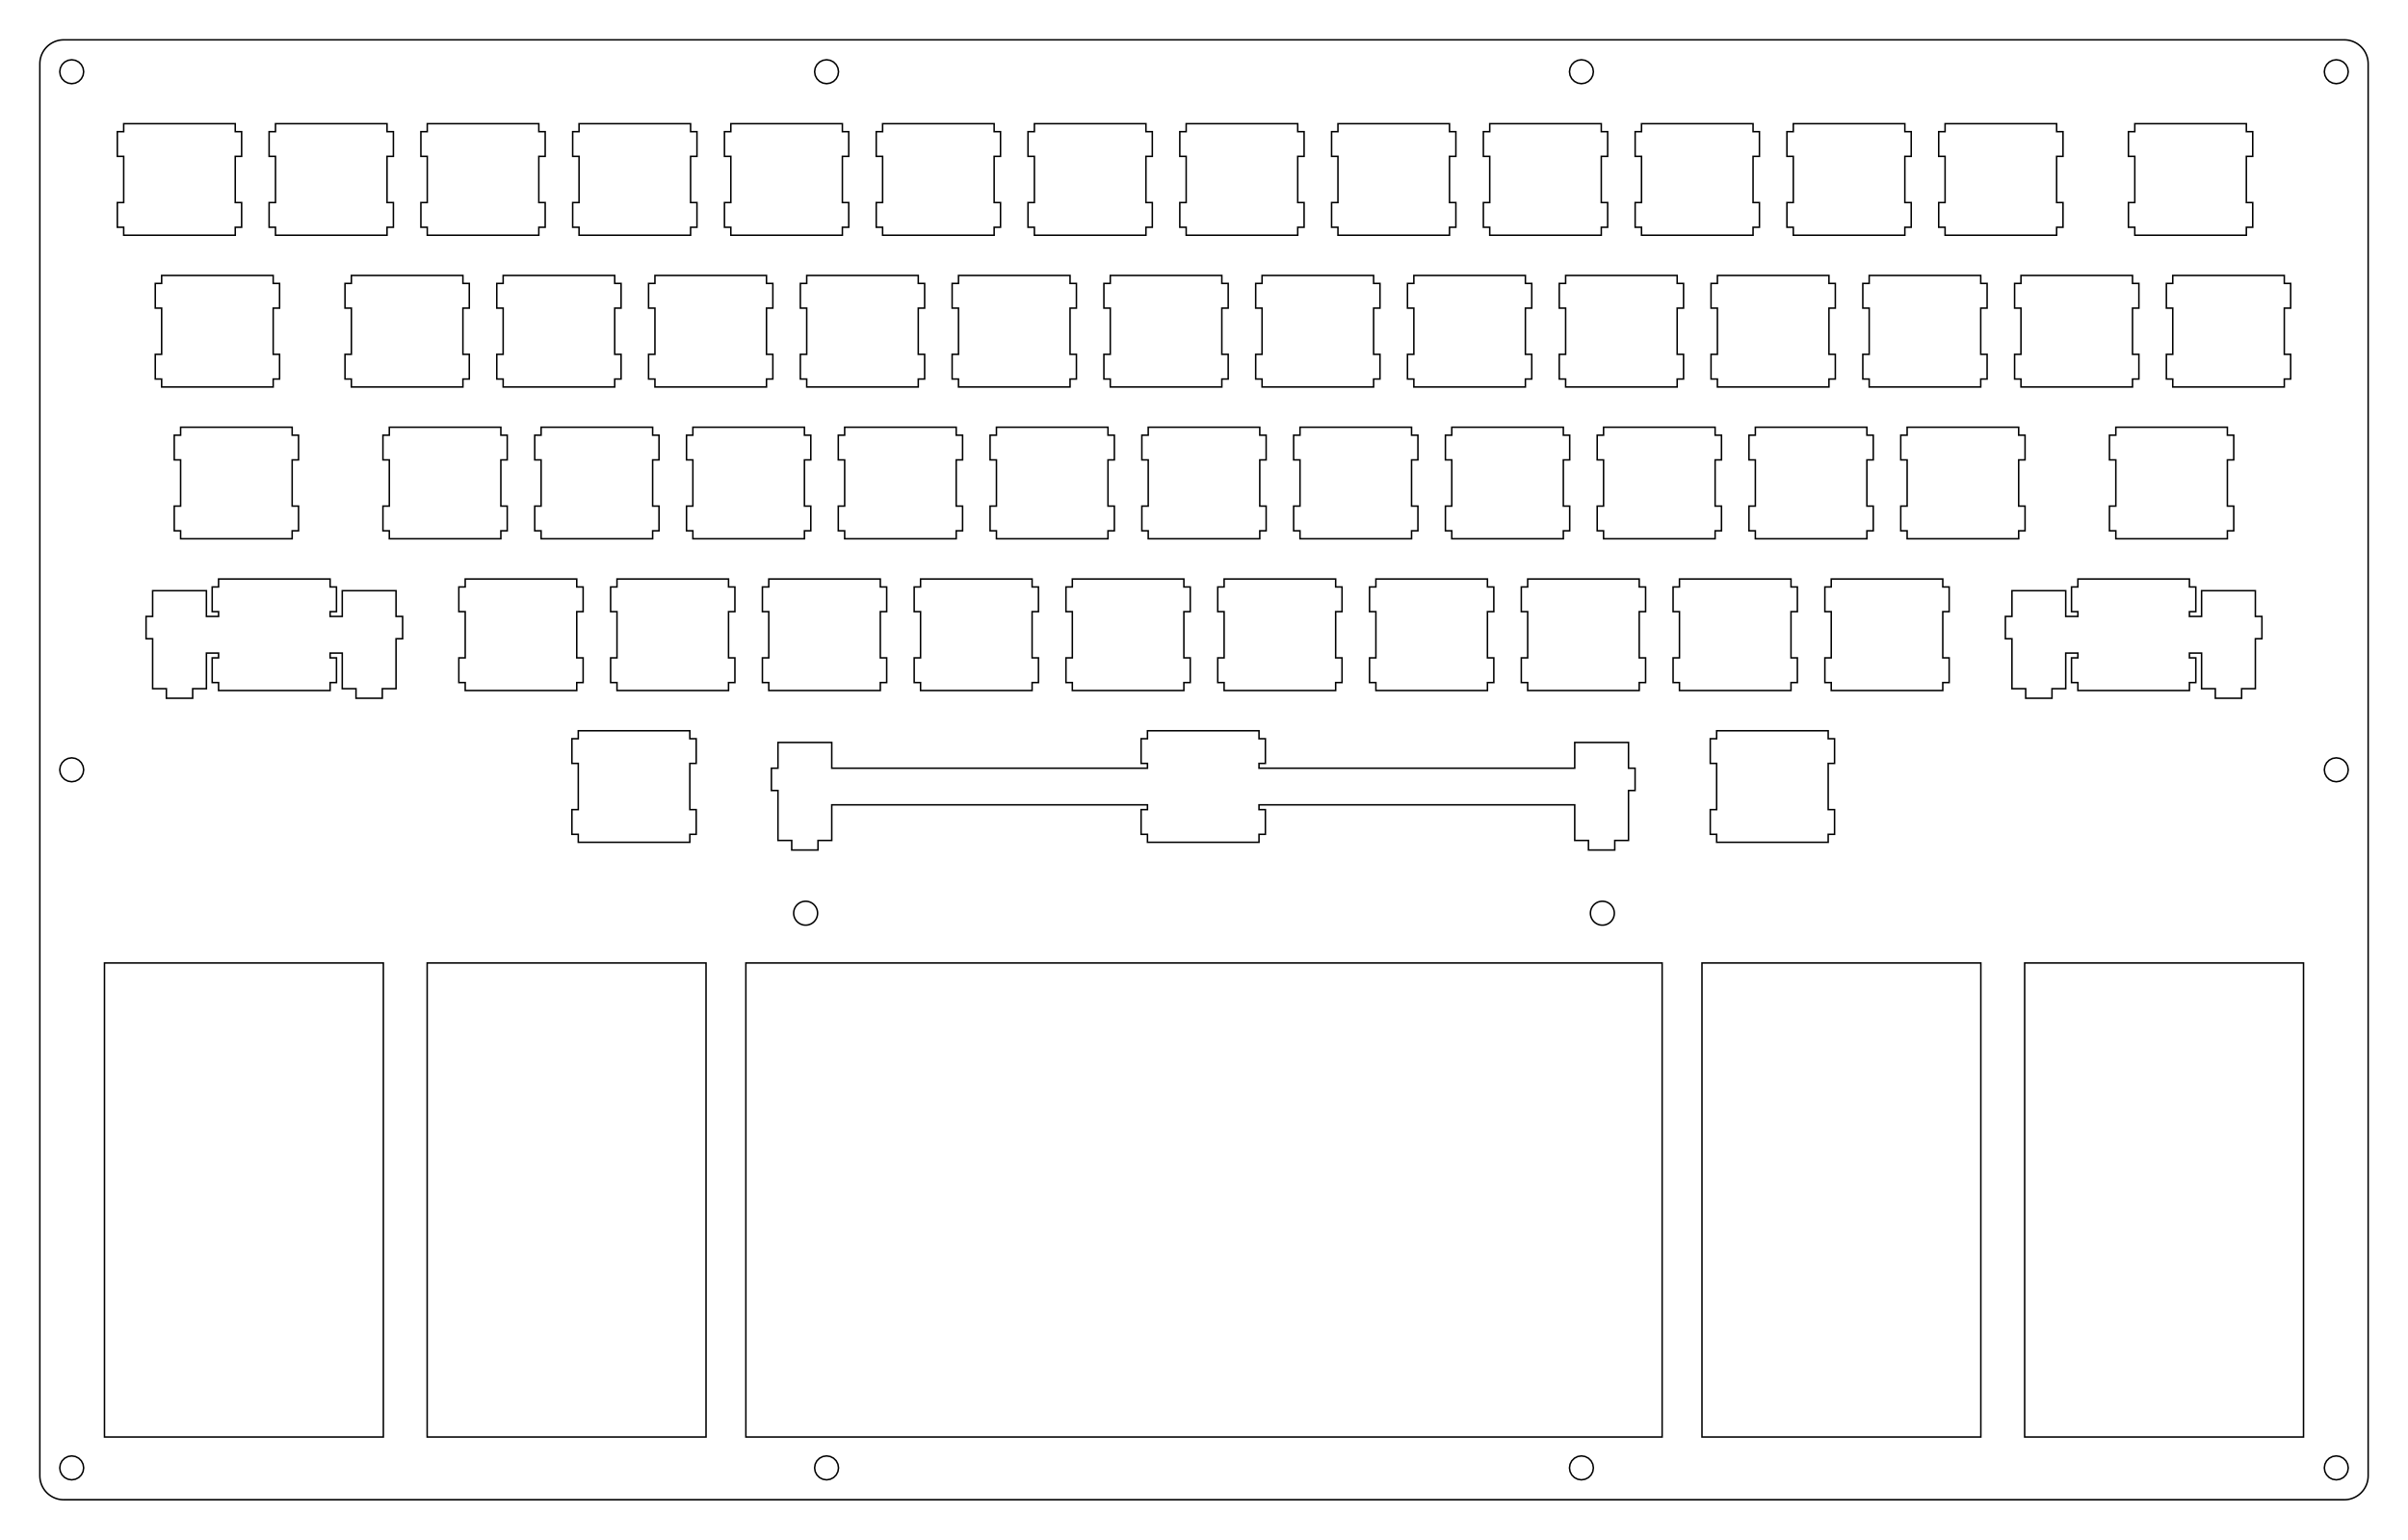
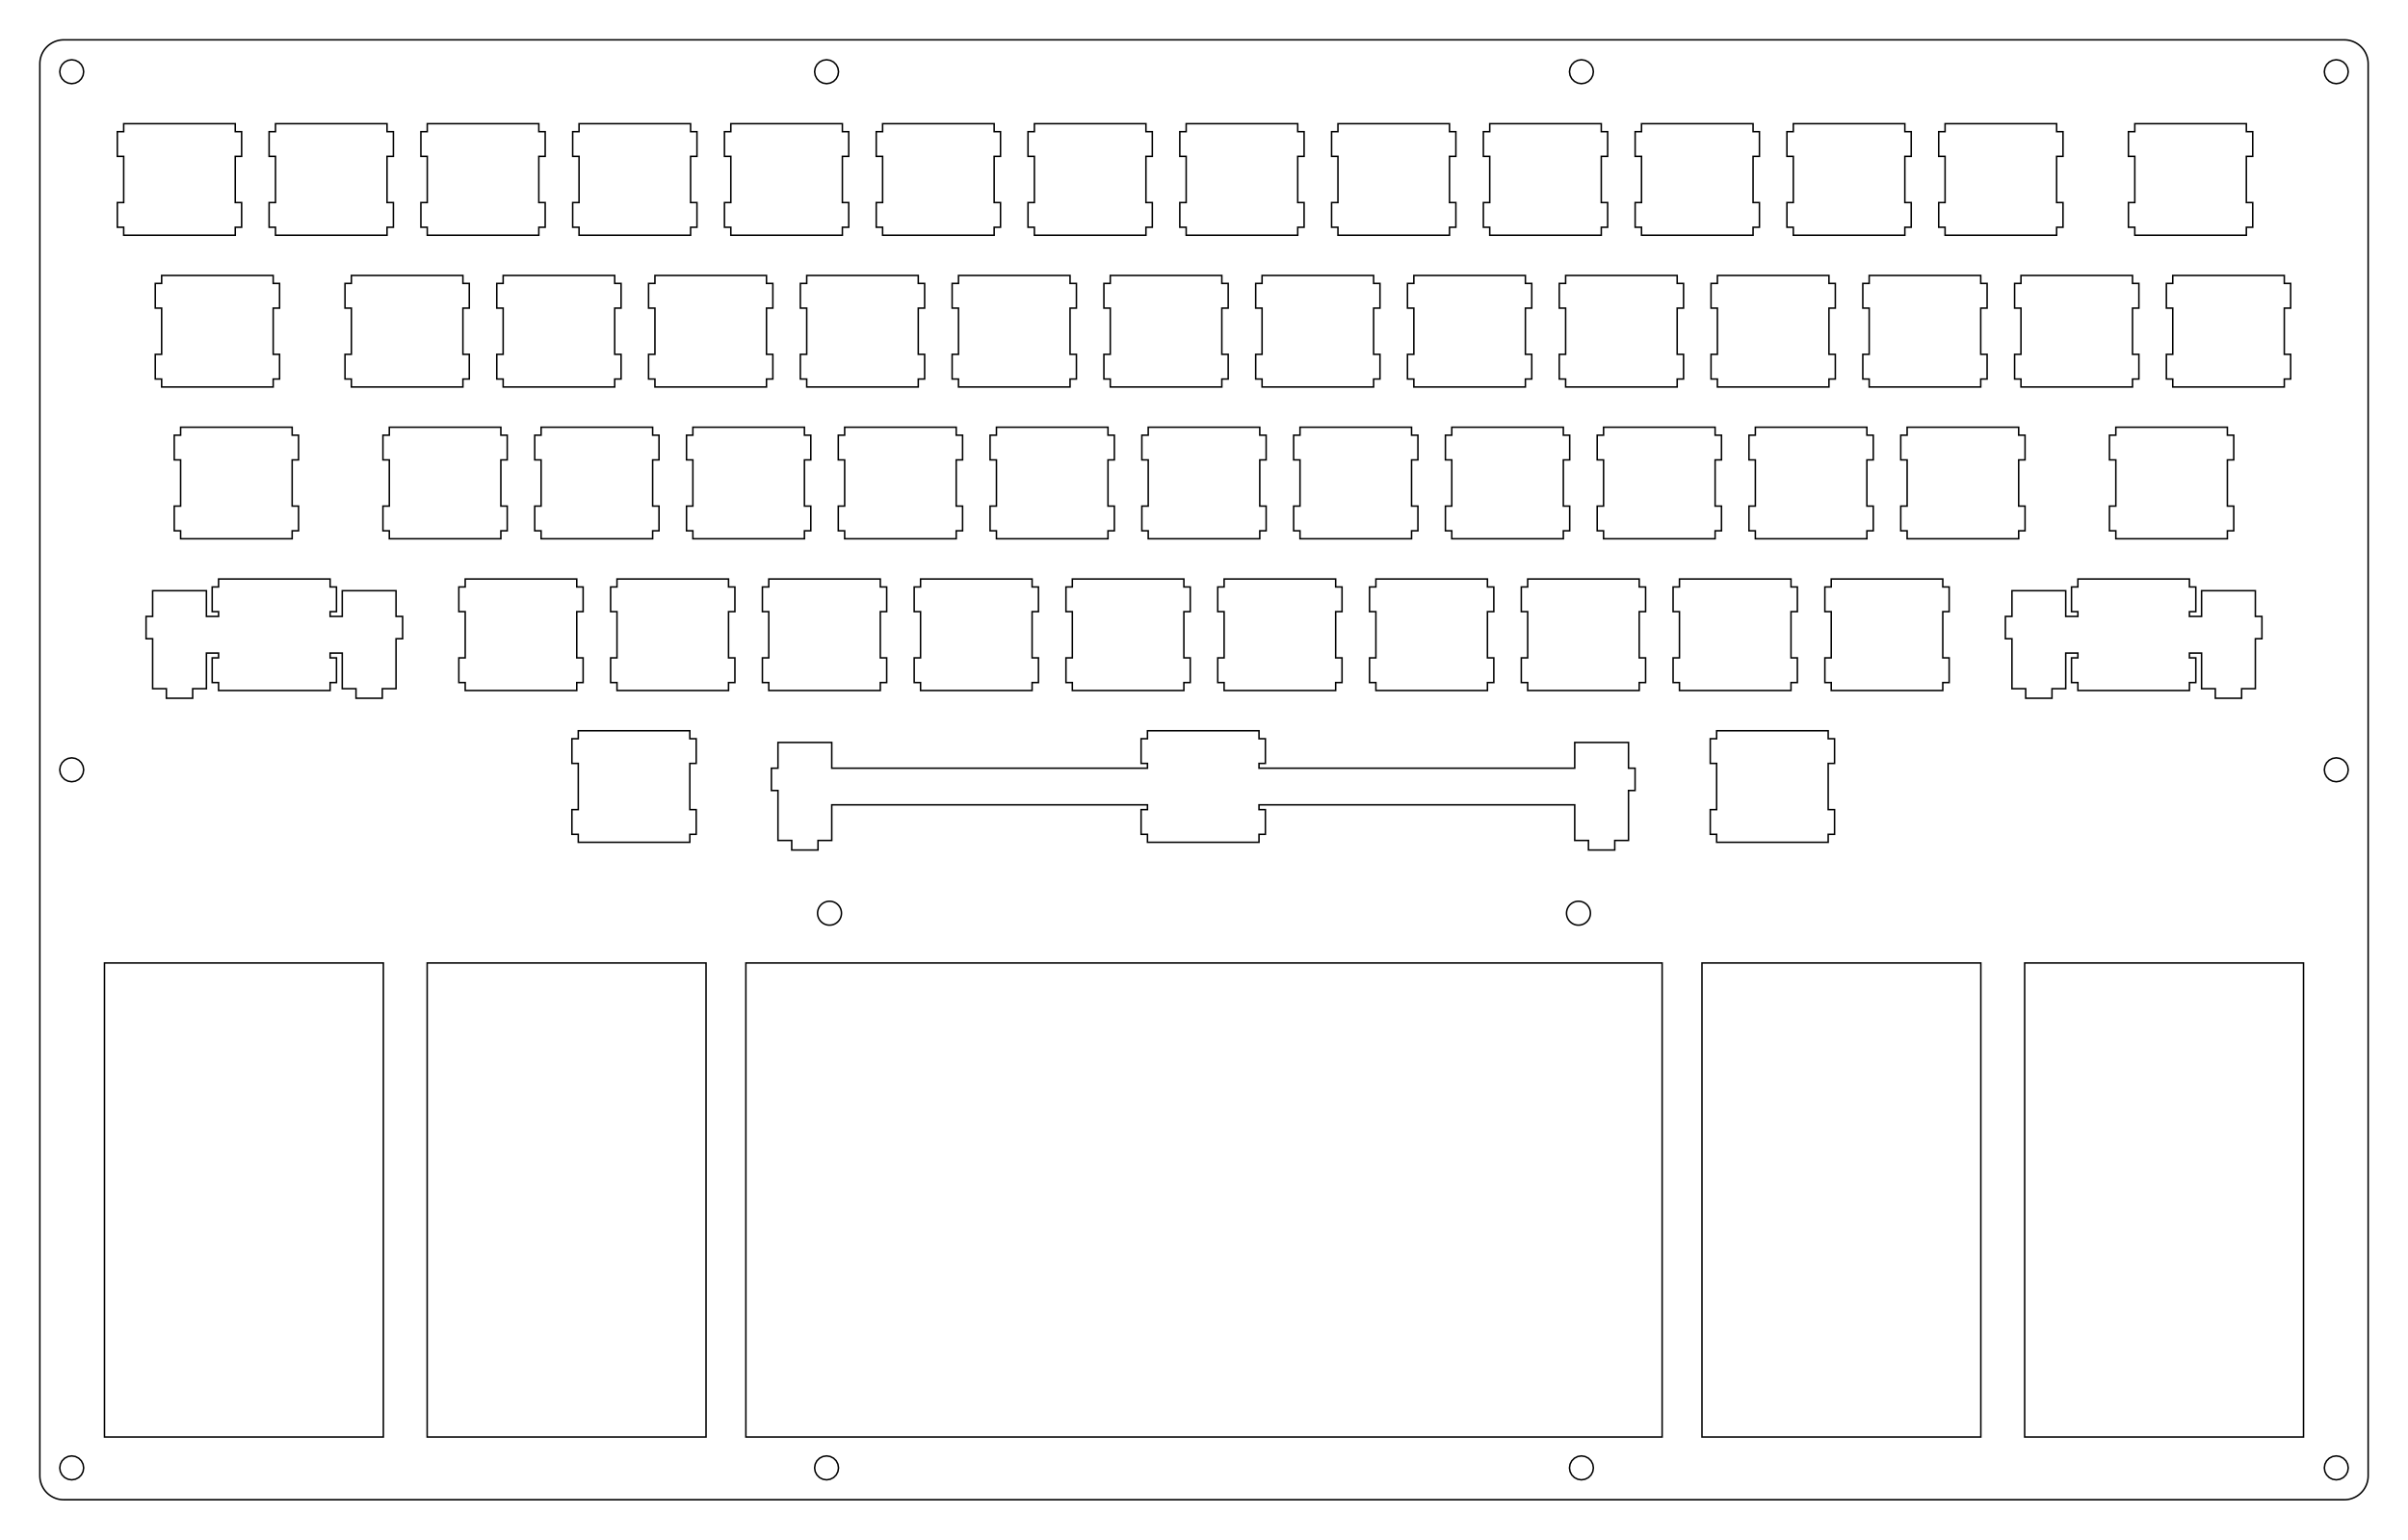
<svg xmlns="http://www.w3.org/2000/svg" width="302.227mm" height="193.252mm" viewBox="0.000 0.000 302.227 193.252">
  <polygon points="294.227,5.001 294.462,5.010 294.696,5.037 294.927,5.083 295.154,5.147 295.375,5.229 295.588,5.327 295.794,5.443 295.990,5.573 296.175,5.719 296.348,5.879 296.508,6.052 296.654,6.237 296.784,6.433 296.900,6.639 296.998,6.852 297.080,7.073 297.144,7.300 297.190,7.531 297.217,7.765 297.227,8.001 297.227,185.251 297.217,185.487 297.190,185.721 297.144,185.952 297.080,186.179 296.998,186.400 296.900,186.613 296.784,186.819 296.654,187.015 296.508,187.200 296.348,187.373 296.175,187.533 295.990,187.679 295.794,187.809 295.588,187.925 295.375,188.023 295.154,188.105 294.927,188.169 294.696,188.215 294.462,188.242 294.227,188.252 8.001,188.251 7.765,188.242 7.531,188.215 7.300,188.169 7.073,188.105 6.852,188.023 6.639,187.925 6.433,187.809 6.237,187.679 6.052,187.533 5.879,187.373 5.719,187.200 5.573,187.015 5.443,186.819 5.327,186.613 5.229,186.400 5.147,186.179 5.083,185.952 5.037,185.721 5.010,185.487 5.000,185.251 5.001,8.001 5.010,7.765 5.037,7.531 5.083,7.300 5.147,7.073 5.229,6.852 5.327,6.639 5.443,6.433 5.573,6.237 5.719,6.052 5.879,5.879 6.052,5.719 6.237,5.573 6.433,5.443 6.639,5.327 6.852,5.229 7.073,5.147 7.300,5.083 7.531,5.037 7.765,5.010 8.001,5.000" style="fill:none;stroke-width:0.05mm;stroke:black" />
  <polygon points="292.763,182.825 292.345,183.038 292.013,183.370 291.800,183.788 291.727,184.252 291.800,184.715 292.013,185.133 292.345,185.465 292.763,185.678 293.227,185.752 293.690,185.678 294.108,185.465 294.440,185.133 294.653,184.715 294.727,184.252 294.653,183.788 294.440,183.370 294.108,183.038 293.690,182.825 293.227,182.751" style="fill:none;stroke-width:0.05mm;stroke:black" />
  <polygon points="198.021,182.825 197.603,183.038 197.271,183.370 197.058,183.788 196.985,184.252 197.058,184.715 197.271,185.133 197.603,185.465 198.021,185.678 198.485,185.752 198.948,185.678 199.366,185.465 199.698,185.133 199.911,184.715 199.985,184.252 199.911,183.788 199.698,183.370 199.366,183.038 198.948,182.825 198.485,182.751" style="fill:none;stroke-width:0.05mm;stroke:black" />
  <polygon points="103.279,182.825 102.861,183.038 102.529,183.370 102.316,183.788 102.243,184.252 102.316,184.715 102.529,185.133 102.861,185.465 103.279,185.678 103.743,185.752 104.206,185.678 104.624,185.465 104.956,185.133 105.169,184.715 105.243,184.252 105.169,183.788 104.956,183.370 104.624,183.038 104.206,182.825 103.743,182.751" style="fill:none;stroke-width:0.05mm;stroke:black" />
  <polygon points="8.537,182.825 8.119,183.038 7.787,183.370 7.574,183.788 7.501,184.252 7.574,184.715 7.787,185.133 8.119,185.465 8.537,185.678 9.001,185.752 9.464,185.678 9.882,185.465 10.214,185.133 10.427,184.715 10.501,184.252 10.427,183.788 10.214,183.370 9.882,183.038 9.464,182.825 9.001,182.751" style="fill:none;stroke-width:0.05mm;stroke:black" />
  <polygon points="93.614,120.876 93.614,180.376 208.614,180.376 208.614,120.876" style="fill:none;stroke-width:0.05mm;stroke:black" />
  <polygon points="13.114,120.876 13.114,180.376 48.114,180.376 48.114,120.876" style="fill:none;stroke-width:0.05mm;stroke:black" />
  <polygon points="53.614,120.876 53.614,180.376 88.614,180.376 88.614,120.876" style="fill:none;stroke-width:0.05mm;stroke:black" />
  <polygon points="213.614,120.876 213.614,180.376 248.614,180.376 248.614,120.876" style="fill:none;stroke-width:0.05mm;stroke:black" />
  <polygon points="254.114,120.876 254.114,180.376 289.114,180.376 289.114,120.876" style="fill:none;stroke-width:0.05mm;stroke:black" />
-   <polygon points="100.996,113.131 100.879,113.144 100.763,113.167 100.650,113.199 100.539,113.240 100.433,113.289 100.330,113.347 100.232,113.412 100.139,113.485 100.053,113.565 99.973,113.652 99.900,113.744 99.835,113.842 99.777,113.945 99.728,114.052 99.687,114.162 99.655,114.276 99.632,114.391 99.618,114.508 99.614,114.626 99.618,114.744 99.632,114.861 99.655,114.976 99.687,115.090 99.728,115.200 99.777,115.307 99.835,115.410 99.900,115.508 99.973,115.600 100.053,115.687 100.139,115.767 100.232,115.840 100.330,115.905 100.433,115.963 100.539,116.012 100.650,116.053 100.763,116.085 100.879,116.108 100.996,116.121 101.114,116.126 101.231,116.121 101.348,116.108 101.464,116.085 101.577,116.053 101.688,116.012 101.794,115.963 101.897,115.905 101.995,115.840 102.088,115.767 102.174,115.687 102.254,115.600 102.327,115.508 102.392,115.410 102.450,115.307 102.499,115.200 102.540,115.090 102.572,114.976 102.595,114.861 102.609,114.744 102.614,114.626 102.609,114.508 102.595,114.391 102.572,114.276 102.540,114.162 102.499,114.052 102.450,113.945 102.392,113.842 102.327,113.744 102.254,113.652 102.174,113.565 102.088,113.485 101.995,113.412 101.897,113.347 101.794,113.289 101.688,113.240 101.577,113.199 101.464,113.167 101.348,113.144 101.231,113.131 101.114,113.126" style="fill:none;stroke-width:0.05mm;stroke:black" />
-   <polygon points="200.996,113.131 200.879,113.144 200.763,113.167 200.650,113.199 200.539,113.240 200.433,113.289 200.330,113.347 200.232,113.412 200.139,113.485 200.053,113.565 199.973,113.652 199.900,113.744 199.835,113.842 199.777,113.945 199.728,114.052 199.687,114.162 199.655,114.276 199.632,114.391 199.618,114.508 199.614,114.626 199.618,114.744 199.632,114.861 199.655,114.976 199.687,115.090 199.728,115.200 199.777,115.307 199.835,115.410 199.900,115.508 199.973,115.600 200.053,115.687 200.139,115.767 200.232,115.840 200.330,115.905 200.433,115.963 200.539,116.012 200.650,116.053 200.763,116.085 200.879,116.108 200.996,116.121 201.114,116.126 201.231,116.121 201.348,116.108 201.464,116.085 201.577,116.053 201.688,116.012 201.794,115.963 201.897,115.905 201.995,115.840 202.088,115.767 202.174,115.687 202.254,115.600 202.327,115.508 202.392,115.410 202.450,115.307 202.499,115.200 202.540,115.090 202.572,114.976 202.595,114.861 202.609,114.744 202.614,114.626 202.609,114.508 202.595,114.391 202.572,114.276 202.540,114.162 202.499,114.052 202.450,113.945 202.392,113.842 202.327,113.744 202.254,113.652 202.174,113.565 202.088,113.485 201.995,113.412 201.897,113.347 201.794,113.289 201.688,113.240 201.577,113.199 201.464,113.167 201.348,113.144 201.231,113.131 201.114,113.126" style="fill:none;stroke-width:0.05mm;stroke:black" />
+   <polygon points="103.996,113.131 103.879,113.144 103.763,113.167 103.650,113.199 103.539,113.240 103.433,113.289 103.330,113.347 103.232,113.412 103.139,113.485 103.053,113.565 102.973,113.652 102.900,113.744 102.835,113.842 102.777,113.945 102.728,114.052 102.687,114.162 102.655,114.276 102.632,114.391 102.618,114.508 102.614,114.626 102.618,114.744 102.632,114.861 102.655,114.976 102.687,115.090 102.728,115.200 102.777,115.307 102.835,115.410 102.900,115.508 102.973,115.600 103.053,115.687 103.139,115.767 103.232,115.840 103.330,115.905 103.433,115.963 103.539,116.012 103.650,116.053 103.763,116.085 103.879,116.108 103.996,116.121 104.114,116.126 104.231,116.121 104.348,116.108 104.464,116.085 104.577,116.053 104.688,116.012 104.794,115.963 104.897,115.905 104.995,115.840 105.088,115.767 105.174,115.687 105.254,115.600 105.327,115.508 105.392,115.410 105.450,115.307 105.499,115.200 105.540,115.090 105.572,114.976 105.595,114.861 105.609,114.744 105.614,114.626 105.609,114.508 105.595,114.391 105.572,114.276 105.540,114.162 105.499,114.052 105.450,113.945 105.392,113.842 105.327,113.744 105.254,113.652 105.174,113.565 105.088,113.485 104.995,113.412 104.897,113.347 104.794,113.289 104.688,113.240 104.577,113.199 104.464,113.167 104.348,113.144 104.231,113.131 104.114,113.126" style="fill:none;stroke-width:0.05mm;stroke:black" />
+   <polygon points="197.996,113.131 197.879,113.144 197.763,113.167 197.650,113.199 197.539,113.240 197.433,113.289 197.330,113.347 197.232,113.412 197.139,113.485 197.053,113.565 196.973,113.652 196.900,113.744 196.835,113.842 196.777,113.945 196.728,114.052 196.687,114.162 196.655,114.276 196.632,114.391 196.618,114.508 196.614,114.626 196.618,114.744 196.632,114.861 196.655,114.976 196.687,115.090 196.728,115.200 196.777,115.307 196.835,115.410 196.900,115.508 196.973,115.600 197.053,115.687 197.139,115.767 197.232,115.840 197.330,115.905 197.433,115.963 197.539,116.012 197.650,116.053 197.763,116.085 197.879,116.108 197.996,116.121 198.114,116.126 198.231,116.121 198.348,116.108 198.464,116.085 198.577,116.053 198.688,116.012 198.794,115.963 198.897,115.905 198.995,115.840 199.088,115.767 199.174,115.687 199.254,115.600 199.327,115.508 199.392,115.410 199.450,115.307 199.499,115.200 199.540,115.090 199.572,114.976 199.595,114.861 199.609,114.744 199.614,114.626 199.609,114.508 199.595,114.391 199.572,114.276 199.540,114.162 199.499,114.052 199.450,113.945 199.392,113.842 199.327,113.744 199.254,113.652 199.174,113.565 199.088,113.485 198.995,113.412 198.897,113.347 198.794,113.289 198.688,113.240 198.577,113.199 198.464,113.167 198.348,113.144 198.231,113.131 198.114,113.126" style="fill:none;stroke-width:0.05mm;stroke:black" />
  <polygon points="144.018,91.726 144.018,92.726 143.218,92.726 143.218,95.825 144.018,95.825 144.018,96.426 104.393,96.426 104.393,93.196 97.643,93.196 97.643,96.426 96.818,96.426 96.818,99.226 97.643,99.226 97.643,105.495 99.368,105.495 99.368,106.696 102.668,106.696 102.668,105.495 104.393,105.495 104.393,101.025 144.018,101.025 144.018,101.626 143.218,101.626 143.218,104.726 144.018,104.726 144.018,105.726 158.018,105.726 158.018,104.726 158.818,104.726 158.818,101.626 158.018,101.626 158.018,101.025 197.643,101.025 197.643,105.495 199.368,105.495 199.368,106.696 202.668,106.696 202.668,105.495 204.393,105.495 204.393,99.226 205.218,99.226 205.218,96.426 204.393,96.426 204.393,93.196 197.643,93.196 197.643,96.426 158.018,96.426 158.018,95.825 158.818,95.825 158.818,92.726 158.018,92.726 158.018,91.726" style="fill:none;stroke-width:0.05mm;stroke:black" />
  <polygon points="72.580,91.726 72.580,92.726 71.780,92.726 71.780,95.825 72.580,95.825 72.580,101.626 71.780,101.626 71.780,104.726 72.580,104.726 72.580,105.726 86.580,105.726 86.580,104.726 87.380,104.726 87.380,101.626 86.580,101.626 86.580,95.825 87.380,95.825 87.380,92.726 86.580,92.726 86.580,91.726" style="fill:none;stroke-width:0.05mm;stroke:black" />
  <polygon points="215.455,91.726 215.455,92.726 214.655,92.726 214.655,95.825 215.455,95.825 215.455,101.626 214.655,101.626 214.655,104.726 215.455,104.726 215.455,105.726 229.455,105.726 229.455,104.726 230.255,104.726 230.255,101.626 229.455,101.626 229.455,95.825 230.255,95.825 230.255,92.726 229.455,92.726 229.455,91.726" style="fill:none;stroke-width:0.05mm;stroke:black" />
  <polygon points="292.763,95.199 292.345,95.412 292.013,95.744 291.800,96.162 291.727,96.626 291.800,97.090 292.013,97.508 292.345,97.840 292.763,98.053 293.227,98.126 293.690,98.053 294.108,97.840 294.440,97.508 294.653,97.090 294.727,96.626 294.653,96.162 294.440,95.744 294.108,95.412 293.690,95.199 293.227,95.126" style="fill:none;stroke-width:0.05mm;stroke:black" />
  <polygon points="8.537,95.199 8.119,95.412 7.787,95.744 7.574,96.162 7.501,96.626 7.574,97.090 7.787,97.508 8.119,97.840 8.537,98.053 9.001,98.126 9.464,98.053 9.882,97.840 10.214,97.508 10.427,97.090 10.501,96.626 10.427,96.162 10.214,95.744 9.882,95.412 9.464,95.199 9.001,95.126" style="fill:none;stroke-width:0.05mm;stroke:black" />
  <polygon points="27.432,72.676 27.432,73.676 26.632,73.676 26.632,76.775 27.432,76.775 27.432,77.376 25.907,77.376 25.907,74.146 19.157,74.146 19.157,77.376 18.332,77.376 18.332,80.176 19.157,80.176 19.157,86.446 20.882,86.446 20.882,87.646 24.182,87.646 24.182,86.446 25.907,86.446 25.907,81.976 27.432,81.976 27.432,82.576 26.632,82.576 26.632,85.676 27.432,85.676 27.432,86.676 41.432,86.676 41.432,85.676 42.232,85.676 42.232,82.576 41.432,82.576 41.432,81.976 42.957,81.976 42.957,86.446 44.682,86.446 44.682,87.646 47.982,87.646 47.982,86.446 49.707,86.446 49.707,80.176 50.532,80.176 50.532,77.376 49.707,77.376 49.707,74.146 42.957,74.146 42.957,77.376 41.432,77.376 41.432,76.775 42.232,76.775 42.232,73.676 41.432,73.676 41.432,72.676" style="fill:none;stroke-width:0.05mm;stroke:black" />
  <polygon points="260.794,72.676 260.794,73.676 259.994,73.676 259.994,76.775 260.794,76.775 260.794,77.376 259.268,77.376 259.268,74.146 252.519,74.146 252.519,77.376 251.694,77.376 251.694,80.176 252.519,80.176 252.519,86.446 254.244,86.446 254.244,87.646 257.544,87.646 257.544,86.446 259.268,86.446 259.268,81.976 260.794,81.976 260.794,82.576 259.994,82.576 259.994,85.676 260.794,85.676 260.794,86.676 274.794,86.676 274.794,85.676 275.594,85.676 275.594,82.576 274.794,82.576 274.794,81.976 276.319,81.976 276.319,86.446 278.044,86.446 278.044,87.646 281.344,87.646 281.344,86.446 283.069,86.446 283.069,80.176 283.894,80.176 283.894,77.376 283.069,77.376 283.069,74.146 276.319,74.146 276.319,77.376 274.794,77.376 274.794,76.775 275.594,76.775 275.594,73.676 274.794,73.676 274.794,72.676" style="fill:none;stroke-width:0.05mm;stroke:black" />
  <polygon points="58.388,72.676 58.388,73.676 57.588,73.676 57.588,76.775 58.388,76.775 58.388,82.576 57.588,82.576 57.588,85.676 58.388,85.676 58.388,86.676 72.388,86.676 72.388,85.676 73.188,85.676 73.188,82.576 72.388,82.576 72.388,76.775 73.188,76.775 73.188,73.676 72.388,73.676 72.388,72.676" style="fill:none;stroke-width:0.05mm;stroke:black" />
  <polygon points="77.438,72.676 77.438,73.676 76.638,73.676 76.638,76.775 77.438,76.775 77.438,82.576 76.638,82.576 76.638,85.676 77.438,85.676 77.438,86.676 91.438,86.676 91.438,85.676 92.238,85.676 92.238,82.576 91.438,82.576 91.438,76.775 92.238,76.775 92.238,73.676 91.438,73.676 91.438,72.676" style="fill:none;stroke-width:0.05mm;stroke:black" />
  <polygon points="96.488,72.676 96.488,73.676 95.688,73.676 95.688,76.775 96.488,76.775 96.488,82.576 95.688,82.576 95.688,85.676 96.488,85.676 96.488,86.676 110.488,86.676 110.488,85.676 111.288,85.676 111.288,82.576 110.488,82.576 110.488,76.775 111.288,76.775 111.288,73.676 110.488,73.676 110.488,72.676" style="fill:none;stroke-width:0.05mm;stroke:black" />
  <polygon points="115.538,72.676 115.538,73.676 114.738,73.676 114.738,76.775 115.538,76.775 115.538,82.576 114.738,82.576 114.738,85.676 115.538,85.676 115.538,86.676 129.538,86.676 129.538,85.676 130.337,85.676 130.337,82.576 129.538,82.576 129.538,76.775 130.337,76.775 130.337,73.676 129.538,73.676 129.538,72.676" style="fill:none;stroke-width:0.05mm;stroke:black" />
  <polygon points="134.588,72.676 134.588,73.676 133.788,73.676 133.788,76.775 134.588,76.775 134.588,82.576 133.788,82.576 133.788,85.676 134.588,85.676 134.588,86.676 148.588,86.676 148.588,85.676 149.388,85.676 149.388,82.576 148.588,82.576 148.588,76.775 149.388,76.775 149.388,73.676 148.588,73.676 148.588,72.676" style="fill:none;stroke-width:0.05mm;stroke:black" />
  <polygon points="153.638,72.676 153.638,73.676 152.838,73.676 152.838,76.775 153.638,76.775 153.638,82.576 152.838,82.576 152.838,85.676 153.638,85.676 153.638,86.676 167.638,86.676 167.638,85.676 168.438,85.676 168.438,82.576 167.638,82.576 167.638,76.775 168.438,76.775 168.438,73.676 167.638,73.676 167.638,72.676" style="fill:none;stroke-width:0.05mm;stroke:black" />
  <polygon points="172.688,72.676 172.688,73.676 171.888,73.676 171.888,76.775 172.688,76.775 172.688,82.576 171.888,82.576 171.888,85.676 172.688,85.676 172.688,86.676 186.688,86.676 186.688,85.676 187.488,85.676 187.488,82.576 186.688,82.576 186.688,76.775 187.488,76.775 187.488,73.676 186.688,73.676 186.688,72.676" style="fill:none;stroke-width:0.05mm;stroke:black" />
  <polygon points="191.738,72.676 191.738,73.676 190.938,73.676 190.938,76.775 191.738,76.775 191.738,82.576 190.938,82.576 190.938,85.676 191.738,85.676 191.738,86.676 205.738,86.676 205.738,85.676 206.538,85.676 206.538,82.576 205.738,82.576 205.738,76.775 206.538,76.775 206.538,73.676 205.738,73.676 205.738,72.676" style="fill:none;stroke-width:0.05mm;stroke:black" />
  <polygon points="210.788,72.676 210.788,73.676 209.988,73.676 209.988,76.775 210.788,76.775 210.788,82.576 209.988,82.576 209.988,85.676 210.788,85.676 210.788,86.676 224.788,86.676 224.788,85.676 225.588,85.676 225.588,82.576 224.788,82.576 224.788,76.775 225.588,76.775 225.588,73.676 224.788,73.676 224.788,72.676" style="fill:none;stroke-width:0.05mm;stroke:black" />
  <polygon points="229.838,72.676 229.838,73.676 229.038,73.676 229.038,76.775 229.838,76.775 229.838,82.576 229.038,82.576 229.038,85.676 229.838,85.676 229.838,86.676 243.838,86.676 243.838,85.676 244.638,85.676 244.638,82.576 243.838,82.576 243.838,76.775 244.638,76.775 244.638,73.676 243.838,73.676 243.838,72.676" style="fill:none;stroke-width:0.05mm;stroke:black" />
  <polygon points="22.669,53.626 22.669,54.626 21.869,54.626 21.869,57.726 22.669,57.726 22.669,63.526 21.869,63.526 21.869,66.626 22.669,66.626 22.669,67.626 36.669,67.626 36.669,66.626 37.469,66.626 37.469,63.526 36.669,63.526 36.669,57.726 37.469,57.726 37.469,54.626 36.669,54.626 36.669,53.626" style="fill:none;stroke-width:0.05mm;stroke:black" />
  <polygon points="48.863,53.626 48.863,54.626 48.063,54.626 48.063,57.726 48.863,57.726 48.863,63.526 48.063,63.526 48.063,66.626 48.863,66.626 48.863,67.626 62.863,67.626 62.863,66.626 63.663,66.626 63.663,63.526 62.863,63.526 62.863,57.726 63.663,57.726 63.663,54.626 62.863,54.626 62.863,53.626" style="fill:none;stroke-width:0.05mm;stroke:black" />
  <polygon points="67.913,53.626 67.913,54.626 67.113,54.626 67.113,57.726 67.913,57.726 67.913,63.526 67.113,63.526 67.113,66.626 67.913,66.626 67.913,67.626 81.913,67.626 81.913,66.626 82.713,66.626 82.713,63.526 81.913,63.526 81.913,57.726 82.713,57.726 82.713,54.626 81.913,54.626 81.913,53.626" style="fill:none;stroke-width:0.05mm;stroke:black" />
  <polygon points="86.963,53.626 86.963,54.626 86.163,54.626 86.163,57.726 86.963,57.726 86.963,63.526 86.163,63.526 86.163,66.626 86.963,66.626 86.963,67.626 100.963,67.626 100.963,66.626 101.763,66.626 101.763,63.526 100.963,63.526 100.963,57.726 101.763,57.726 101.763,54.626 100.963,54.626 100.963,53.626" style="fill:none;stroke-width:0.05mm;stroke:black" />
  <polygon points="106.013,53.626 106.013,54.626 105.213,54.626 105.213,57.726 106.013,57.726 106.013,63.526 105.213,63.526 105.213,66.626 106.013,66.626 106.013,67.626 120.013,67.626 120.013,66.626 120.813,66.626 120.813,63.526 120.013,63.526 120.013,57.726 120.813,57.726 120.813,54.626 120.013,54.626 120.013,53.626" style="fill:none;stroke-width:0.05mm;stroke:black" />
  <polygon points="125.063,53.626 125.063,54.626 124.263,54.626 124.263,57.726 125.063,57.726 125.063,63.526 124.263,63.526 124.263,66.626 125.063,66.626 125.063,67.626 139.063,67.626 139.063,66.626 139.863,66.626 139.863,63.526 139.063,63.526 139.063,57.726 139.863,57.726 139.863,54.626 139.063,54.626 139.063,53.626" style="fill:none;stroke-width:0.05mm;stroke:black" />
  <polygon points="144.113,53.626 144.113,54.626 143.313,54.626 143.313,57.726 144.113,57.726 144.113,63.526 143.313,63.526 143.313,66.626 144.113,66.626 144.113,67.626 158.113,67.626 158.113,66.626 158.913,66.626 158.913,63.526 158.113,63.526 158.113,57.726 158.913,57.726 158.913,54.626 158.113,54.626 158.113,53.626" style="fill:none;stroke-width:0.05mm;stroke:black" />
  <polygon points="163.163,53.626 163.163,54.626 162.363,54.626 162.363,57.726 163.163,57.726 163.163,63.526 162.363,63.526 162.363,66.626 163.163,66.626 163.163,67.626 177.163,67.626 177.163,66.626 177.963,66.626 177.963,63.526 177.163,63.526 177.163,57.726 177.963,57.726 177.963,54.626 177.163,54.626 177.163,53.626" style="fill:none;stroke-width:0.05mm;stroke:black" />
  <polygon points="182.213,53.626 182.213,54.626 181.413,54.626 181.413,57.726 182.213,57.726 182.213,63.526 181.413,63.526 181.413,66.626 182.213,66.626 182.213,67.626 196.213,67.626 196.213,66.626 197.013,66.626 197.013,63.526 196.213,63.526 196.213,57.726 197.013,57.726 197.013,54.626 196.213,54.626 196.213,53.626" style="fill:none;stroke-width:0.05mm;stroke:black" />
  <polygon points="201.263,53.626 201.263,54.626 200.463,54.626 200.463,57.726 201.263,57.726 201.263,63.526 200.463,63.526 200.463,66.626 201.263,66.626 201.263,67.626 215.263,67.626 215.263,66.626 216.063,66.626 216.063,63.526 215.263,63.526 215.263,57.726 216.063,57.726 216.063,54.626 215.263,54.626 215.263,53.626" style="fill:none;stroke-width:0.05mm;stroke:black" />
  <polygon points="220.313,53.626 220.313,54.626 219.513,54.626 219.513,57.726 220.313,57.726 220.313,63.526 219.513,63.526 219.513,66.626 220.313,66.626 220.313,67.626 234.313,67.626 234.313,66.626 235.113,66.626 235.113,63.526 234.313,63.526 234.313,57.726 235.113,57.726 235.113,54.626 234.313,54.626 234.313,53.626" style="fill:none;stroke-width:0.05mm;stroke:black" />
  <polygon points="239.363,53.626 239.363,54.626 238.563,54.626 238.563,57.726 239.363,57.726 239.363,63.526 238.563,63.526 238.563,66.626 239.363,66.626 239.363,67.626 253.363,67.626 253.363,66.626 254.163,66.626 254.163,63.526 253.363,63.526 253.363,57.726 254.163,57.726 254.163,54.626 253.363,54.626 253.363,53.626" style="fill:none;stroke-width:0.05mm;stroke:black" />
  <polygon points="265.557,53.626 265.557,54.626 264.757,54.626 264.757,57.726 265.557,57.726 265.557,63.526 264.757,63.526 264.757,66.626 265.557,66.626 265.557,67.626 279.557,67.626 279.557,66.626 280.357,66.626 280.357,63.526 279.557,63.526 279.557,57.726 280.357,57.726 280.357,54.626 279.557,54.626 279.557,53.626" style="fill:none;stroke-width:0.05mm;stroke:black" />
  <polygon points="20.288,34.576 20.288,35.576 19.488,35.576 19.488,38.676 20.288,38.676 20.288,44.476 19.488,44.476 19.488,47.576 20.288,47.576 20.288,48.576 34.288,48.576 34.288,47.576 35.088,47.576 35.088,44.476 34.288,44.476 34.288,38.676 35.088,38.676 35.088,35.576 34.288,35.576 34.288,34.576" style="fill:none;stroke-width:0.05mm;stroke:black" />
  <polygon points="44.101,34.576 44.101,35.576 43.301,35.576 43.301,38.676 44.101,38.676 44.101,44.476 43.301,44.476 43.301,47.576 44.101,47.576 44.101,48.576 58.101,48.576 58.101,47.576 58.901,47.576 58.901,44.476 58.101,44.476 58.101,38.676 58.901,38.676 58.901,35.576 58.101,35.576 58.101,34.576" style="fill:none;stroke-width:0.05mm;stroke:black" />
  <polygon points="63.151,34.576 63.151,35.576 62.351,35.576 62.351,38.676 63.151,38.676 63.151,44.476 62.351,44.476 62.351,47.576 63.151,47.576 63.151,48.576 77.151,48.576 77.151,47.576 77.951,47.576 77.951,44.476 77.151,44.476 77.151,38.676 77.951,38.676 77.951,35.576 77.151,35.576 77.151,34.576" style="fill:none;stroke-width:0.05mm;stroke:black" />
  <polygon points="82.201,34.576 82.201,35.576 81.401,35.576 81.401,38.676 82.201,38.676 82.201,44.476 81.401,44.476 81.401,47.576 82.201,47.576 82.201,48.576 96.201,48.576 96.201,47.576 97.001,47.576 97.001,44.476 96.201,44.476 96.201,38.676 97.001,38.676 97.001,35.576 96.201,35.576 96.201,34.576" style="fill:none;stroke-width:0.05mm;stroke:black" />
  <polygon points="101.251,34.576 101.251,35.576 100.451,35.576 100.451,38.676 101.251,38.676 101.251,44.476 100.451,44.476 100.451,47.576 101.251,47.576 101.251,48.576 115.251,48.576 115.251,47.576 116.051,47.576 116.051,44.476 115.251,44.476 115.251,38.676 116.051,38.676 116.051,35.576 115.251,35.576 115.251,34.576" style="fill:none;stroke-width:0.05mm;stroke:black" />
  <polygon points="120.301,34.576 120.301,35.576 119.501,35.576 119.501,38.676 120.301,38.676 120.301,44.476 119.501,44.476 119.501,47.576 120.301,47.576 120.301,48.576 134.301,48.576 134.301,47.576 135.101,47.576 135.101,44.476 134.301,44.476 134.301,38.676 135.101,38.676 135.101,35.576 134.301,35.576 134.301,34.576" style="fill:none;stroke-width:0.05mm;stroke:black" />
  <polygon points="139.351,34.576 139.351,35.576 138.550,35.576 138.550,38.676 139.351,38.676 139.351,44.476 138.550,44.476 138.550,47.576 139.351,47.576 139.351,48.576 153.351,48.576 153.351,47.576 154.151,47.576 154.151,44.476 153.351,44.476 153.351,38.676 154.151,38.676 154.151,35.576 153.351,35.576 153.351,34.576" style="fill:none;stroke-width:0.05mm;stroke:black" />
  <polygon points="158.401,34.576 158.401,35.576 157.601,35.576 157.601,38.676 158.401,38.676 158.401,44.476 157.601,44.476 157.601,47.576 158.401,47.576 158.401,48.576 172.401,48.576 172.401,47.576 173.201,47.576 173.201,44.476 172.401,44.476 172.401,38.676 173.201,38.676 173.201,35.576 172.401,35.576 172.401,34.576" style="fill:none;stroke-width:0.05mm;stroke:black" />
  <polygon points="177.451,34.576 177.451,35.576 176.651,35.576 176.651,38.676 177.451,38.676 177.451,44.476 176.651,44.476 176.651,47.576 177.451,47.576 177.451,48.576 191.451,48.576 191.451,47.576 192.251,47.576 192.251,44.476 191.451,44.476 191.451,38.676 192.251,38.676 192.251,35.576 191.451,35.576 191.451,34.576" style="fill:none;stroke-width:0.05mm;stroke:black" />
  <polygon points="196.501,34.576 196.501,35.576 195.701,35.576 195.701,38.676 196.501,38.676 196.501,44.476 195.701,44.476 195.701,47.576 196.501,47.576 196.501,48.576 210.501,48.576 210.501,47.576 211.301,47.576 211.301,44.476 210.501,44.476 210.501,38.676 211.301,38.676 211.301,35.576 210.501,35.576 210.501,34.576" style="fill:none;stroke-width:0.05mm;stroke:black" />
  <polygon points="215.551,34.576 215.551,35.576 214.751,35.576 214.751,38.676 215.551,38.676 215.551,44.476 214.751,44.476 214.751,47.576 215.551,47.576 215.551,48.576 229.551,48.576 229.551,47.576 230.351,47.576 230.351,44.476 229.551,44.476 229.551,38.676 230.351,38.676 230.351,35.576 229.551,35.576 229.551,34.576" style="fill:none;stroke-width:0.05mm;stroke:black" />
  <polygon points="234.601,34.576 234.601,35.576 233.801,35.576 233.801,38.676 234.601,38.676 234.601,44.476 233.801,44.476 233.801,47.576 234.601,47.576 234.601,48.576 248.601,48.576 248.601,47.576 249.401,47.576 249.401,44.476 248.601,44.476 248.601,38.676 249.401,38.676 249.401,35.576 248.601,35.576 248.601,34.576" style="fill:none;stroke-width:0.05mm;stroke:black" />
  <polygon points="253.651,34.576 253.651,35.576 252.851,35.576 252.851,38.676 253.651,38.676 253.651,44.476 252.851,44.476 252.851,47.576 253.651,47.576 253.651,48.576 267.651,48.576 267.651,47.576 268.451,47.576 268.451,44.476 267.651,44.476 267.651,38.676 268.451,38.676 268.451,35.576 267.651,35.576 267.651,34.576" style="fill:none;stroke-width:0.05mm;stroke:black" />
  <polygon points="272.701,34.576 272.701,35.576 271.901,35.576 271.901,38.676 272.701,38.676 272.701,44.476 271.901,44.476 271.901,47.576 272.701,47.576 272.701,48.576 286.701,48.576 286.701,47.576 287.501,47.576 287.501,44.476 286.701,44.476 286.701,38.676 287.501,38.676 287.501,35.576 286.701,35.576 286.701,34.576" style="fill:none;stroke-width:0.05mm;stroke:black" />
  <polygon points="15.525,15.525 15.525,16.526 14.725,16.526 14.725,19.626 15.525,19.626 15.525,25.425 14.725,25.425 14.725,28.526 15.525,28.526 15.525,29.526 29.526,29.526 29.526,28.526 30.326,28.526 30.326,25.425 29.526,25.425 29.526,19.626 30.326,19.626 30.326,16.526 29.526,16.526 29.526,15.525" style="fill:none;stroke-width:0.05mm;stroke:black" />
  <polygon points="34.576,15.525 34.576,16.526 33.776,16.526 33.776,19.626 34.576,19.626 34.576,25.425 33.776,25.425 33.776,28.526 34.576,28.526 34.576,29.526 48.576,29.526 48.576,28.526 49.376,28.526 49.376,25.425 48.576,25.425 48.576,19.626 49.376,19.626 49.376,16.526 48.576,16.526 48.576,15.525" style="fill:none;stroke-width:0.05mm;stroke:black" />
  <polygon points="53.626,15.525 53.626,16.526 52.826,16.526 52.826,19.626 53.626,19.626 53.626,25.425 52.826,25.425 52.826,28.526 53.626,28.526 53.626,29.526 67.626,29.526 67.626,28.526 68.426,28.526 68.426,25.425 67.626,25.425 67.626,19.626 68.426,19.626 68.426,16.526 67.626,16.526 67.626,15.525" style="fill:none;stroke-width:0.05mm;stroke:black" />
  <polygon points="72.676,15.525 72.676,16.526 71.876,16.526 71.876,19.626 72.676,19.626 72.676,25.425 71.876,25.425 71.876,28.526 72.676,28.526 72.676,29.526 86.676,29.526 86.676,28.526 87.476,28.526 87.476,25.425 86.676,25.425 86.676,19.626 87.476,19.626 87.476,16.526 86.676,16.526 86.676,15.525" style="fill:none;stroke-width:0.05mm;stroke:black" />
  <polygon points="91.726,15.525 91.726,16.526 90.926,16.526 90.926,19.626 91.726,19.626 91.726,25.425 90.926,25.425 90.926,28.526 91.726,28.526 91.726,29.526 105.726,29.526 105.726,28.526 106.525,28.526 106.525,25.425 105.726,25.425 105.726,19.626 106.525,19.626 106.525,16.526 105.726,16.526 105.726,15.525" style="fill:none;stroke-width:0.05mm;stroke:black" />
  <polygon points="110.775,15.525 110.775,16.526 109.976,16.526 109.976,19.626 110.775,19.626 110.775,25.425 109.976,25.425 109.976,28.526 110.775,28.526 110.775,29.526 124.775,29.526 124.775,28.526 125.575,28.526 125.575,25.425 124.775,25.425 124.775,19.626 125.575,19.626 125.575,16.526 124.775,16.526 124.775,15.525" style="fill:none;stroke-width:0.05mm;stroke:black" />
  <polygon points="129.825,15.525 129.825,16.526 129.025,16.526 129.025,19.626 129.825,19.626 129.825,25.425 129.025,25.425 129.025,28.526 129.825,28.526 129.825,29.526 143.826,29.526 143.826,28.526 144.626,28.526 144.626,25.425 143.826,25.425 143.826,19.626 144.626,19.626 144.626,16.526 143.826,16.526 143.826,15.525" style="fill:none;stroke-width:0.05mm;stroke:black" />
  <polygon points="148.876,15.525 148.876,16.526 148.076,16.526 148.076,19.626 148.876,19.626 148.876,25.425 148.076,25.425 148.076,28.526 148.876,28.526 148.876,29.526 162.876,29.526 162.876,28.526 163.676,28.526 163.676,25.425 162.876,25.425 162.876,19.626 163.676,19.626 163.676,16.526 162.876,16.526 162.876,15.525" style="fill:none;stroke-width:0.05mm;stroke:black" />
  <polygon points="167.926,15.525 167.926,16.526 167.126,16.526 167.126,19.626 167.926,19.626 167.926,25.425 167.126,25.425 167.126,28.526 167.926,28.526 167.926,29.526 181.926,29.526 181.926,28.526 182.726,28.526 182.726,25.425 181.926,25.425 181.926,19.626 182.726,19.626 182.726,16.526 181.926,16.526 181.926,15.525" style="fill:none;stroke-width:0.05mm;stroke:black" />
  <polygon points="186.976,15.525 186.976,16.526 186.176,16.526 186.176,19.626 186.976,19.626 186.976,25.425 186.176,25.425 186.176,28.526 186.976,28.526 186.976,29.526 200.976,29.526 200.976,28.526 201.776,28.526 201.776,25.425 200.976,25.425 200.976,19.626 201.776,19.626 201.776,16.526 200.976,16.526 200.976,15.525" style="fill:none;stroke-width:0.05mm;stroke:black" />
  <polygon points="206.026,15.525 206.026,16.526 205.226,16.526 205.226,19.626 206.026,19.626 206.026,25.425 205.226,25.425 205.226,28.526 206.026,28.526 206.026,29.526 220.026,29.526 220.026,28.526 220.826,28.526 220.826,25.425 220.026,25.425 220.026,19.626 220.826,19.626 220.826,16.526 220.026,16.526 220.026,15.525" style="fill:none;stroke-width:0.05mm;stroke:black" />
  <polygon points="225.076,15.525 225.076,16.526 224.276,16.526 224.276,19.626 225.076,19.626 225.076,25.425 224.276,25.425 224.276,28.526 225.076,28.526 225.076,29.526 239.076,29.526 239.076,28.526 239.876,28.526 239.876,25.425 239.076,25.425 239.076,19.626 239.876,19.626 239.876,16.526 239.076,16.526 239.076,15.525" style="fill:none;stroke-width:0.05mm;stroke:black" />
  <polygon points="244.126,15.525 244.126,16.526 243.326,16.526 243.326,19.626 244.126,19.626 244.126,25.425 243.326,25.425 243.326,28.526 244.126,28.526 244.126,29.526 258.126,29.526 258.126,28.526 258.926,28.526 258.926,25.425 258.126,25.425 258.126,19.626 258.926,19.626 258.926,16.526 258.126,16.526 258.126,15.525" style="fill:none;stroke-width:0.05mm;stroke:black" />
  <polygon points="267.938,15.525 267.938,16.526 267.138,16.526 267.138,19.626 267.938,19.626 267.938,25.425 267.138,25.425 267.138,28.526 267.938,28.526 267.938,29.526 281.938,29.526 281.938,28.526 282.738,28.526 282.738,25.425 281.938,25.425 281.938,19.626 282.738,19.626 282.738,16.526 281.938,16.526 281.938,15.525" style="fill:none;stroke-width:0.05mm;stroke:black" />
  <polygon points="103.279,7.574 102.861,7.787 102.529,8.119 102.316,8.537 102.243,9.001 102.316,9.464 102.529,9.882 102.861,10.214 103.279,10.427 103.743,10.501 104.206,10.427 104.624,10.214 104.956,9.882 105.169,9.464 105.243,9.001 105.169,8.537 104.956,8.119 104.624,7.787 104.206,7.574 103.743,7.501" style="fill:none;stroke-width:0.05mm;stroke:black" />
  <polygon points="198.021,7.574 197.603,7.787 197.271,8.119 197.058,8.537 196.985,9.001 197.058,9.464 197.271,9.882 197.603,10.214 198.021,10.427 198.485,10.501 198.948,10.427 199.366,10.214 199.698,9.882 199.911,9.464 199.985,9.001 199.911,8.537 199.698,8.119 199.366,7.787 198.948,7.574 198.485,7.501" style="fill:none;stroke-width:0.05mm;stroke:black" />
  <polygon points="292.763,7.574 292.345,7.787 292.013,8.119 291.800,8.537 291.727,9.001 291.800,9.464 292.013,9.882 292.345,10.214 292.763,10.427 293.227,10.501 293.690,10.427 294.108,10.214 294.440,9.882 294.653,9.464 294.727,9.001 294.653,8.537 294.440,8.119 294.108,7.787 293.690,7.574 293.227,7.501" style="fill:none;stroke-width:0.05mm;stroke:black" />
  <polygon points="8.537,7.574 8.119,7.787 7.787,8.119 7.574,8.537 7.501,9.001 7.574,9.464 7.787,9.882 8.119,10.214 8.537,10.427 9.001,10.501 9.464,10.427 9.882,10.214 10.214,9.882 10.427,9.464 10.501,9.001 10.427,8.537 10.214,8.119 9.882,7.787 9.464,7.574 9.001,7.501" style="fill:none;stroke-width:0.05mm;stroke:black" />
</svg>
